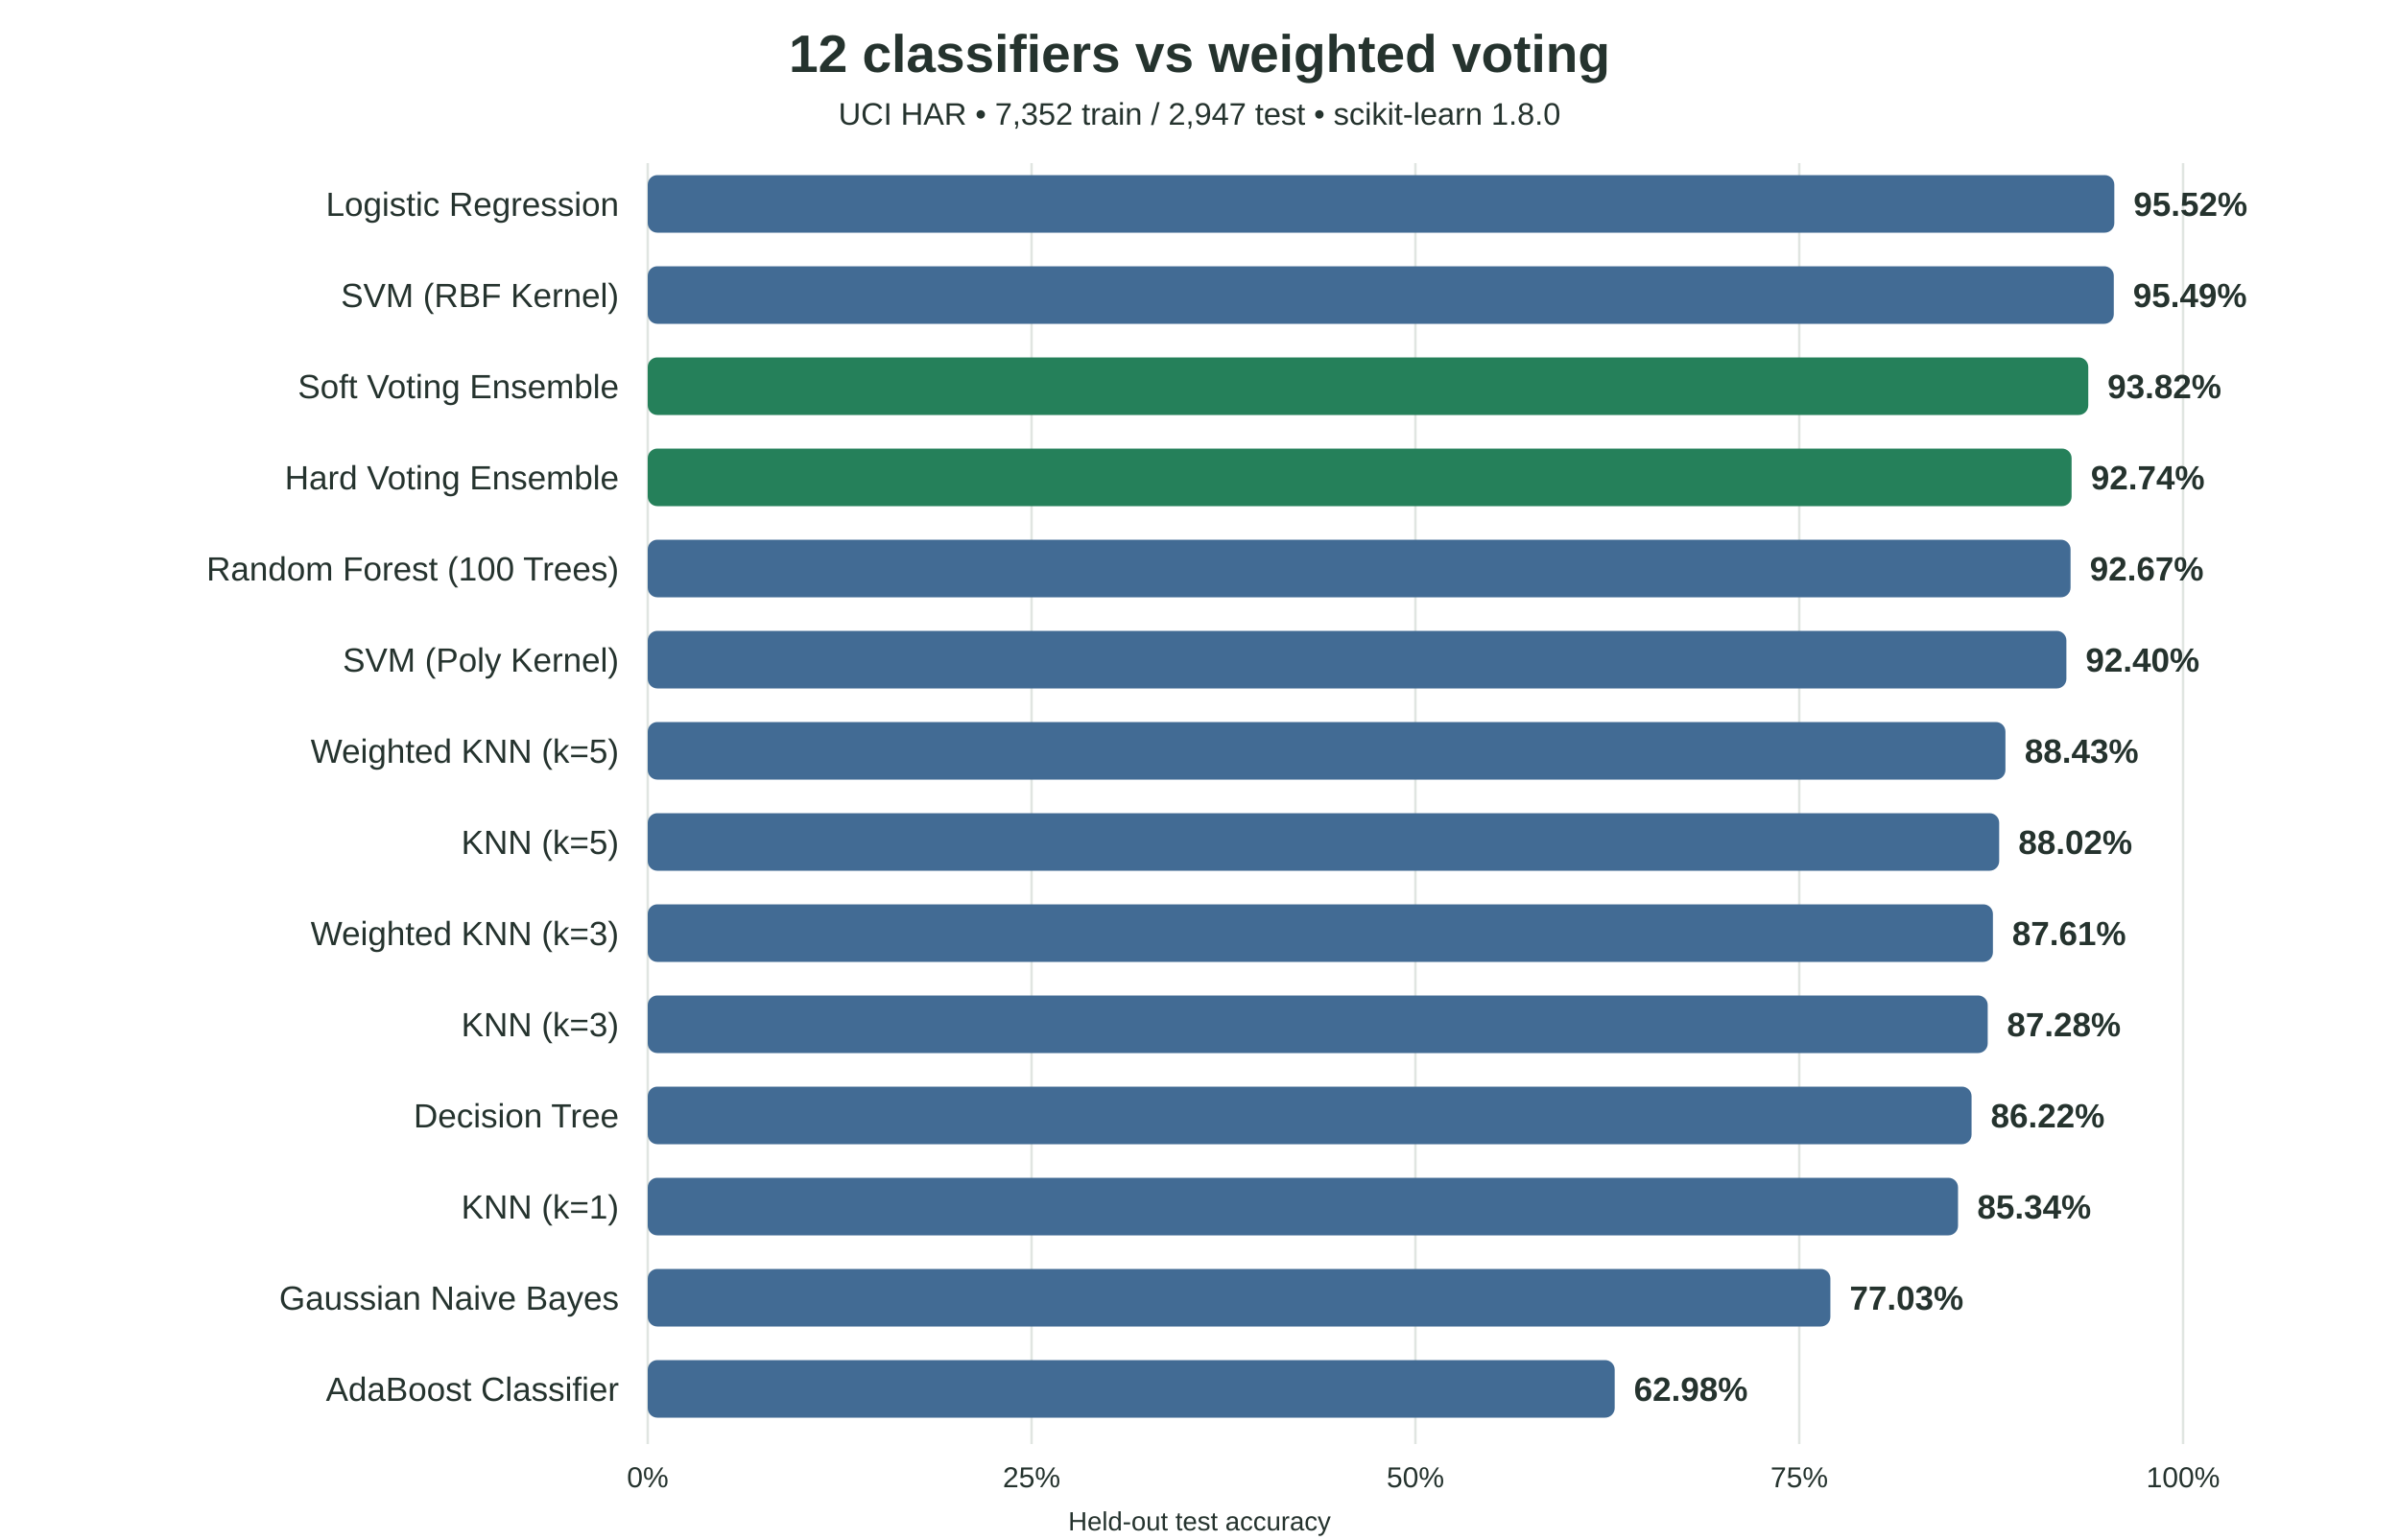
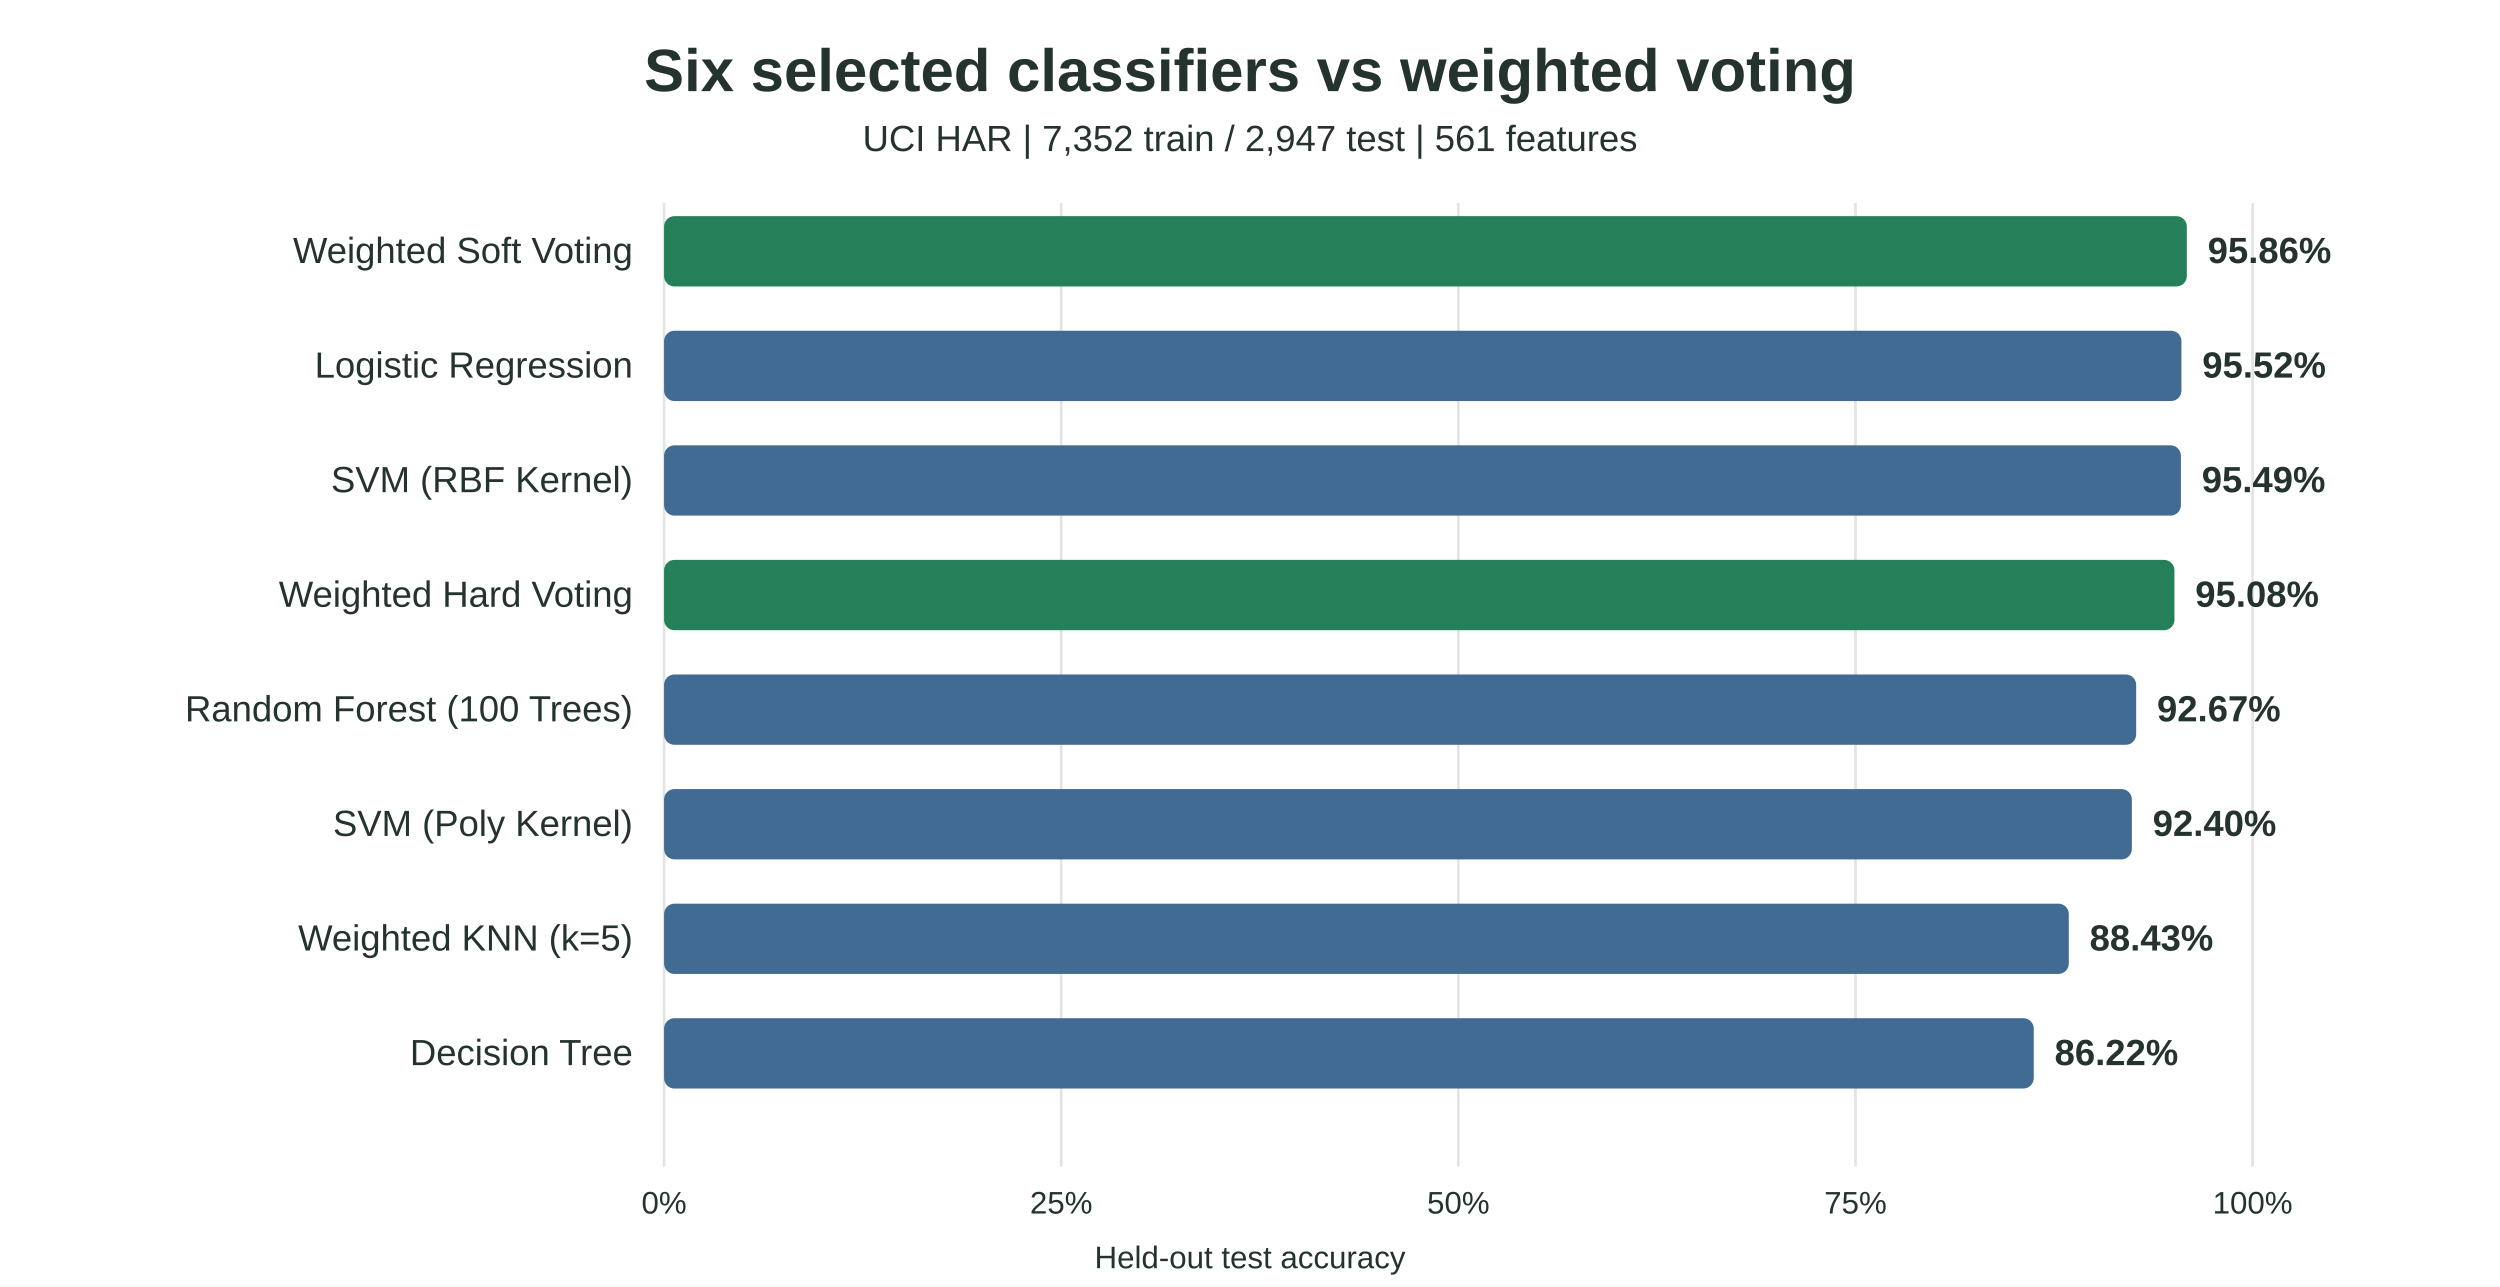
- <svg xmlns="http://www.w3.org/2000/svg" viewBox="0 0 1000 642" width="1000" height="642">
-   <rect width="1000" height="642" fill="#ffffff" />
+ <svg xmlns="http://www.w3.org/2000/svg" viewBox="0 0 960 494" width="960" height="494">
+   <rect width="960" height="494" fill="#fff" />
  <g font-family="Arial,sans-serif" fill="#25332e">
-     <text x="500" y="30" font-size="22" font-weight="bold" text-anchor="middle">12 classifiers vs weighted voting</text>
-     <text x="500" y="52" font-size="13" text-anchor="middle">UCI HAR • 7,352 train / 2,947 test • scikit-learn 1.8.0</text>
-     <line x1="270" y1="68" x2="270" y2="602" stroke="#e0e5e1" />
-     <text x="270" y="620" font-size="12" text-anchor="middle">0%</text>
-     <line x1="430" y1="68" x2="430" y2="602" stroke="#e0e5e1" />
-     <text x="430" y="620" font-size="12" text-anchor="middle">25%</text>
-     <line x1="590" y1="68" x2="590" y2="602" stroke="#e0e5e1" />
-     <text x="590" y="620" font-size="12" text-anchor="middle">50%</text>
-     <line x1="750" y1="68" x2="750" y2="602" stroke="#e0e5e1" />
-     <text x="750" y="620" font-size="12" text-anchor="middle">75%</text>
-     <line x1="910" y1="68" x2="910" y2="602" stroke="#e0e5e1" />
-     <text x="910" y="620" font-size="12" text-anchor="middle">100%</text>
-     <text x="258" y="90" text-anchor="end" font-size="14">Logistic Regression</text>
-     <rect x="270" y="73" width="611.334" height="24" rx="4" fill="#426b94" />
-     <text x="889.334" y="90" font-size="14" font-weight="bold">95.52%</text>
-     <text x="258" y="128" text-anchor="end" font-size="14">SVM (RBF Kernel)</text>
-     <rect x="270" y="111" width="611.116" height="24" rx="4" fill="#426b94" />
-     <text x="889.116" y="128" font-size="14" font-weight="bold">95.49%</text>
-     <text x="258" y="166" text-anchor="end" font-size="14">Soft Voting Ensemble</text>
-     <rect x="270" y="149" width="600.475" height="24" rx="4" fill="#25805a" />
-     <text x="878.475" y="166" font-size="14" font-weight="bold">93.82%</text>
-     <text x="258" y="204" text-anchor="end" font-size="14">Hard Voting Ensemble</text>
-     <rect x="270" y="187" width="593.526" height="24" rx="4" fill="#25805a" />
-     <text x="871.526" y="204" font-size="14" font-weight="bold">92.74%</text>
-     <text x="258" y="242" text-anchor="end" font-size="14">Random Forest (100 Trees)</text>
-     <rect x="270" y="225" width="593.091" height="24" rx="4" fill="#426b94" />
-     <text x="871.091" y="242" font-size="14" font-weight="bold">92.67%</text>
-     <text x="258" y="280" text-anchor="end" font-size="14">SVM (Poly Kernel)</text>
-     <rect x="270" y="263" width="591.354" height="24" rx="4" fill="#426b94" />
-     <text x="869.354" y="280" font-size="14" font-weight="bold">92.40%</text>
-     <text x="258" y="318" text-anchor="end" font-size="14">Weighted KNN (k=5)</text>
-     <rect x="270" y="301" width="565.945" height="24" rx="4" fill="#426b94" />
-     <text x="843.945" y="318" font-size="14" font-weight="bold">88.43%</text>
-     <text x="258" y="356" text-anchor="end" font-size="14">KNN (k=5)</text>
-     <rect x="270" y="339" width="563.339" height="24" rx="4" fill="#426b94" />
-     <text x="841.339" y="356" font-size="14" font-weight="bold">88.02%</text>
-     <text x="258" y="394" text-anchor="end" font-size="14">Weighted KNN (k=3)</text>
-     <rect x="270" y="377" width="560.733" height="24" rx="4" fill="#426b94" />
-     <text x="838.733" y="394" font-size="14" font-weight="bold">87.61%</text>
-     <text x="258" y="432" text-anchor="end" font-size="14">KNN (k=3)</text>
-     <rect x="270" y="415" width="558.561" height="24" rx="4" fill="#426b94" />
-     <text x="836.561" y="432" font-size="14" font-weight="bold">87.28%</text>
-     <text x="258" y="470" text-anchor="end" font-size="14">Decision Tree</text>
-     <rect x="270" y="453" width="551.829" height="24" rx="4" fill="#426b94" />
-     <text x="829.829" y="470" font-size="14" font-weight="bold">86.22%</text>
-     <text x="258" y="508" text-anchor="end" font-size="14">KNN (k=1)</text>
-     <rect x="270" y="491" width="546.183" height="24" rx="4" fill="#426b94" />
-     <text x="824.183" y="508" font-size="14" font-weight="bold">85.34%</text>
-     <text x="258" y="546" text-anchor="end" font-size="14">Gaussian Naive Bayes</text>
-     <rect x="270" y="529" width="492.976" height="24" rx="4" fill="#426b94" />
-     <text x="770.976" y="546" font-size="14" font-weight="bold">77.03%</text>
-     <text x="258" y="584" text-anchor="end" font-size="14">AdaBoost Classifier</text>
-     <rect x="270" y="567" width="403.068" height="24" rx="4" fill="#426b94" />
-     <text x="681.068" y="584" font-size="14" font-weight="bold">62.98%</text>
-     <text x="500" y="638" text-anchor="middle" font-size="11">Held-out test accuracy</text>
+     <text x="480" y="35" font-size="23" font-weight="bold" text-anchor="middle">Six selected classifiers vs weighted voting</text>
+     <text x="480" y="58" font-size="14" text-anchor="middle">UCI HAR | 7,352 train / 2,947 test | 561 features</text>
+     <line x1="255" y1="78" x2="255" y2="448" stroke="#e0e5e1" />
+     <text x="255" y="466" font-size="12" text-anchor="middle">0%</text>
+     <line x1="407.5" y1="78" x2="407.5" y2="448" stroke="#e0e5e1" />
+     <text x="407.5" y="466" font-size="12" text-anchor="middle">25%</text>
+     <line x1="560" y1="78" x2="560" y2="448" stroke="#e0e5e1" />
+     <text x="560" y="466" font-size="12" text-anchor="middle">50%</text>
+     <line x1="712.5" y1="78" x2="712.5" y2="448" stroke="#e0e5e1" />
+     <text x="712.5" y="466" font-size="12" text-anchor="middle">75%</text>
+     <line x1="865" y1="78" x2="865" y2="448" stroke="#e0e5e1" />
+     <text x="865" y="466" font-size="12" text-anchor="middle">100%</text>
+     <text x="243" y="101" text-anchor="end" font-size="14">Weighted Soft Voting</text>
+     <rect x="255" y="83" width="584.747" height="27" rx="4" fill="#25805a" />
+     <text x="847.747" y="101" font-size="14" font-weight="bold">95.86%</text>
+     <text x="243" y="145" text-anchor="end" font-size="14">Logistic Regression</text>
+     <rect x="255" y="127" width="582.677" height="27" rx="4" fill="#426b94" />
+     <text x="845.677" y="145" font-size="14" font-weight="bold">95.52%</text>
+     <text x="243" y="189" text-anchor="end" font-size="14">SVM (RBF Kernel)</text>
+     <rect x="255" y="171" width="582.47" height="27" rx="4" fill="#426b94" />
+     <text x="845.47" y="189" font-size="14" font-weight="bold">95.49%</text>
+     <text x="243" y="233" text-anchor="end" font-size="14">Weighted Hard Voting</text>
+     <rect x="255" y="215" width="579.986" height="27" rx="4" fill="#25805a" />
+     <text x="842.986" y="233" font-size="14" font-weight="bold">95.08%</text>
+     <text x="243" y="277" text-anchor="end" font-size="14">Random Forest (100 Trees)</text>
+     <rect x="255" y="259" width="565.29" height="27" rx="4" fill="#426b94" />
+     <text x="828.29" y="277" font-size="14" font-weight="bold">92.67%</text>
+     <text x="243" y="321" text-anchor="end" font-size="14">SVM (Poly Kernel)</text>
+     <rect x="255" y="303" width="563.634" height="27" rx="4" fill="#426b94" />
+     <text x="826.634" y="321" font-size="14" font-weight="bold">92.40%</text>
+     <text x="243" y="365" text-anchor="end" font-size="14">Weighted KNN (k=5)</text>
+     <rect x="255" y="347" width="539.416" height="27" rx="4" fill="#426b94" />
+     <text x="802.416" y="365" font-size="14" font-weight="bold">88.43%</text>
+     <text x="243" y="409" text-anchor="end" font-size="14">Decision Tree</text>
+     <rect x="255" y="391" width="525.962" height="27" rx="4" fill="#426b94" />
+     <text x="788.962" y="409" font-size="14" font-weight="bold">86.22%</text>
+     <text x="480" y="487" text-anchor="middle" font-size="12">Held-out test accuracy</text>
  </g>
</svg>
